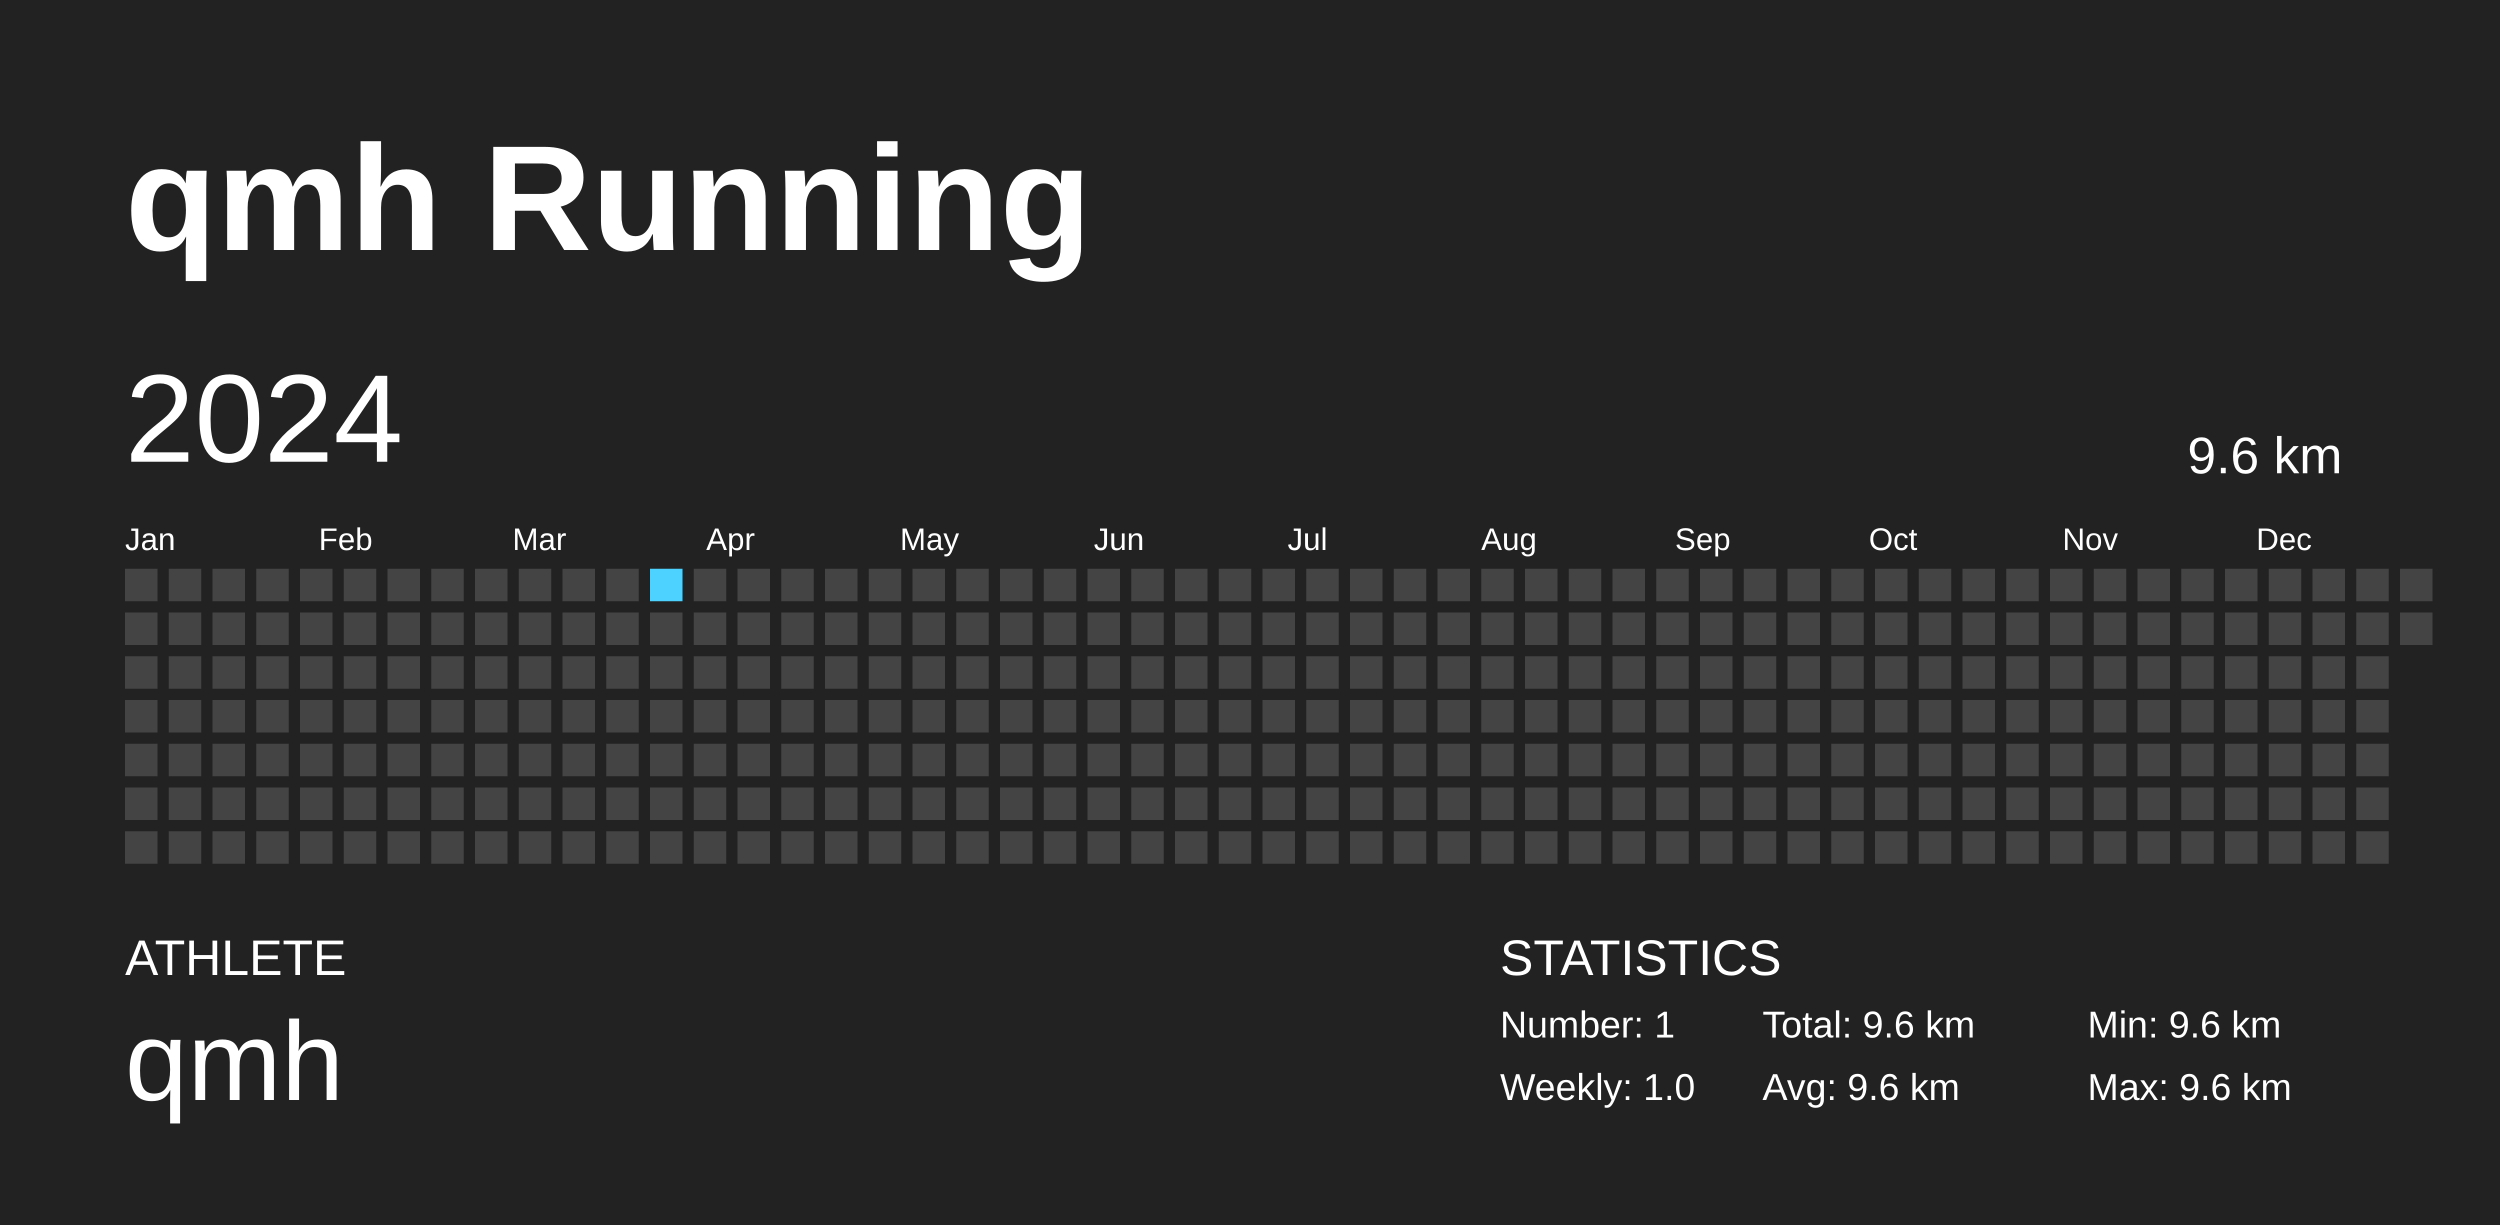
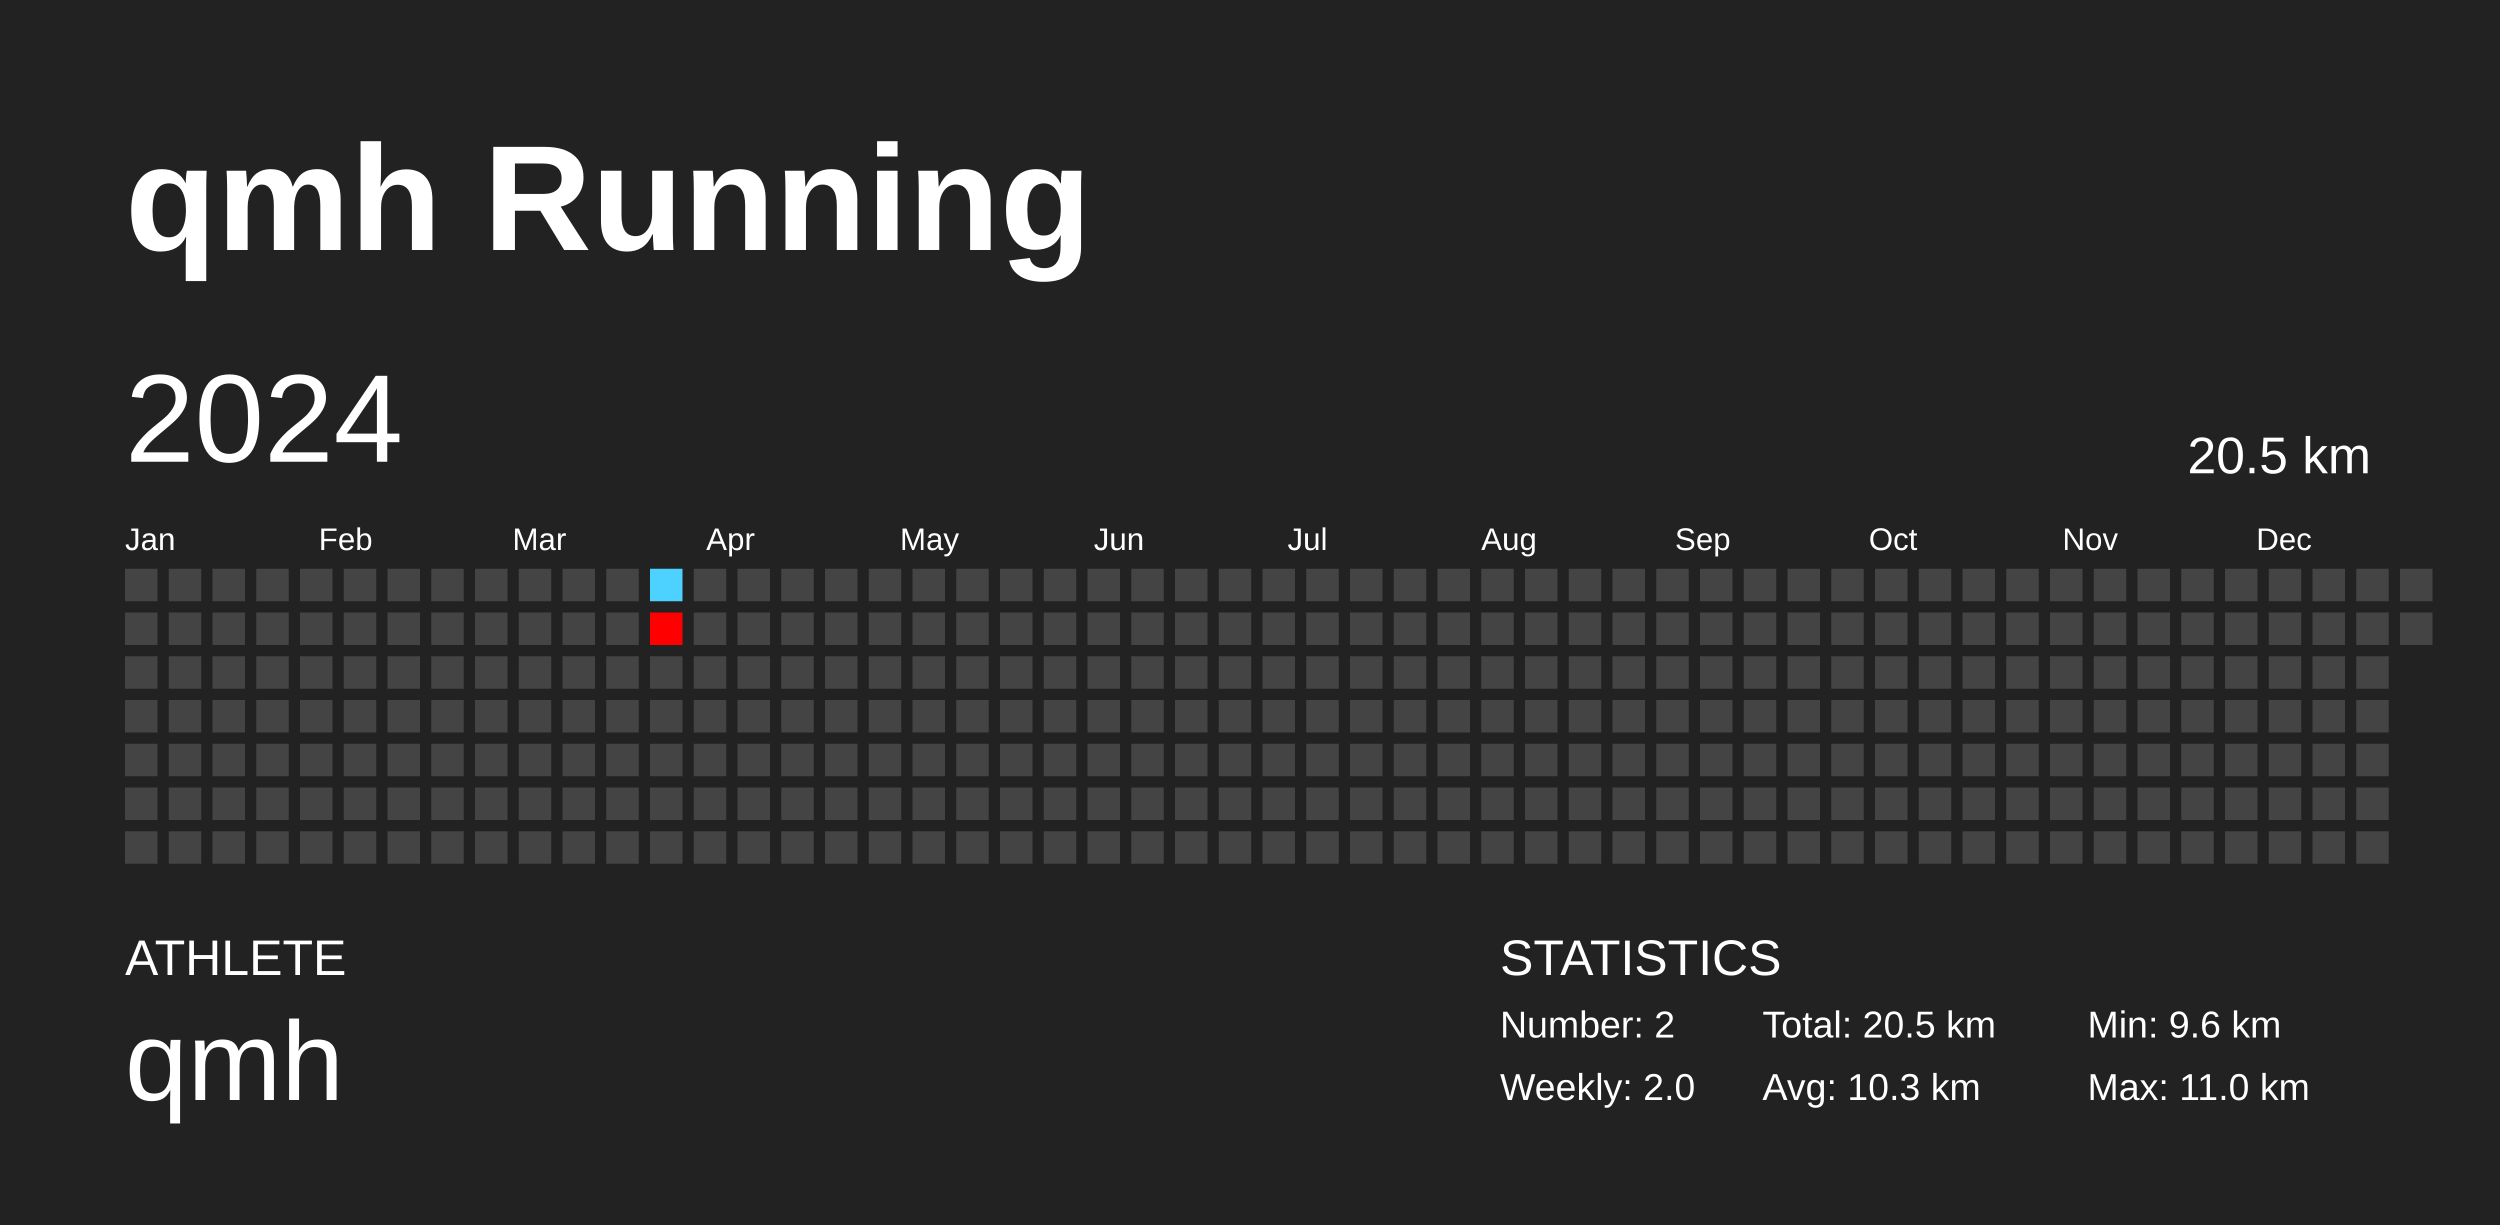
<svg xmlns="http://www.w3.org/2000/svg" baseProfile="full" height="98mm" version="1.1" viewBox="0,0,200,98" width="200mm">
  <defs />
  <rect fill="#222222" height="98" width="200" x="0" y="0" />
  <text fill="#FFFFFF" style="font-size:12px; font-family:Arial; font-weight:bold;" x="10" y="20">qmh Running</text>
  <text fill="#FFFFFF" style="font-size:4px; font-family:Arial" x="10" y="78">ATHLETE</text>
  <text fill="#FFFFFF" style="font-size:9px; font-family:Arial" x="10" y="88">qmh</text>
  <text fill="#FFFFFF" style="font-size:4px; font-family:Arial" x="120" y="78">STATISTICS</text>
-   <text fill="#FFFFFF" style="font-size:3px; font-family:Arial" x="120" y="83">Number: 1</text>
-   <text fill="#FFFFFF" style="font-size:3px; font-family:Arial" x="120" y="88">Weekly: 1.0</text>
-   <text fill="#FFFFFF" style="font-size:3px; font-family:Arial" x="141" y="83">Total: 9.6 km</text>
-   <text fill="#FFFFFF" style="font-size:3px; font-family:Arial" x="141" y="88">Avg: 9.6 km</text>
+   <text fill="#FFFFFF" style="font-size:3px; font-family:Arial" x="120" y="83">Number: 2</text>
+   <text fill="#FFFFFF" style="font-size:3px; font-family:Arial" x="120" y="88">Weekly: 2.0</text>
+   <text fill="#FFFFFF" style="font-size:3px; font-family:Arial" x="141" y="83">Total: 20.5 km</text>
+   <text fill="#FFFFFF" style="font-size:3px; font-family:Arial" x="141" y="88">Avg: 10.3 km</text>
  <text fill="#FFFFFF" style="font-size:3px; font-family:Arial" x="167" y="83">Min: 9.6 km</text>
-   <text fill="#FFFFFF" style="font-size:3px; font-family:Arial" x="167" y="88">Max: 9.6 km</text>
+   <text fill="#FFFFFF" style="font-size:3px; font-family:Arial" x="167" y="88">Max: 11.0 km</text>
  <text dominant-baseline="hanging" fill="#FFFFFF" style="font-size:10.0px; font-family:Arial;" x="10" y="30">2024</text>
-   <text dominant-baseline="hanging" fill="#FFFFFF" style="font-size:4.125px; font-family:Arial;" x="175" y="35">9.6 km</text>
+   <text dominant-baseline="hanging" fill="#FFFFFF" style="font-size:4.125px; font-family:Arial;" x="175" y="35">20.5 km</text>
  <text fill="#FFFFFF" style="font-size:2.5px; font-family:Arial" x="10.0" y="44">Jan</text>
  <text fill="#FFFFFF" style="font-size:2.5px; font-family:Arial" x="25.5" y="44">Feb</text>
  <text fill="#FFFFFF" style="font-size:2.5px; font-family:Arial" x="41.0" y="44">Mar</text>
  <text fill="#FFFFFF" style="font-size:2.5px; font-family:Arial" x="56.5" y="44">Apr</text>
  <text fill="#FFFFFF" style="font-size:2.5px; font-family:Arial" x="72.0" y="44">May</text>
  <text fill="#FFFFFF" style="font-size:2.5px; font-family:Arial" x="87.5" y="44">Jun</text>
  <text fill="#FFFFFF" style="font-size:2.5px; font-family:Arial" x="103.0" y="44">Jul</text>
  <text fill="#FFFFFF" style="font-size:2.5px; font-family:Arial" x="118.5" y="44">Aug</text>
  <text fill="#FFFFFF" style="font-size:2.5px; font-family:Arial" x="134.0" y="44">Sep</text>
  <text fill="#FFFFFF" style="font-size:2.5px; font-family:Arial" x="149.5" y="44">Oct</text>
  <text fill="#FFFFFF" style="font-size:2.5px; font-family:Arial" x="165.0" y="44">Nov</text>
  <text fill="#FFFFFF" style="font-size:2.5px; font-family:Arial" x="180.5" y="44">Dec</text>
  <rect fill="#444444" height="2.6" width="2.6" x="10.0" y="45.5" />
  <rect fill="#444444" height="2.6" width="2.6" x="10.0" y="49.0" />
  <rect fill="#444444" height="2.6" width="2.6" x="10.0" y="52.5" />
  <rect fill="#444444" height="2.6" width="2.6" x="10.0" y="56.0" />
  <rect fill="#444444" height="2.6" width="2.6" x="10.0" y="59.5" />
  <rect fill="#444444" height="2.6" width="2.6" x="10.0" y="63.0" />
  <rect fill="#444444" height="2.6" width="2.6" x="10.0" y="66.5" />
  <rect fill="#444444" height="2.6" width="2.6" x="13.5" y="45.5" />
  <rect fill="#444444" height="2.6" width="2.6" x="13.5" y="49.0" />
  <rect fill="#444444" height="2.6" width="2.6" x="13.5" y="52.5" />
  <rect fill="#444444" height="2.6" width="2.6" x="13.5" y="56.0" />
  <rect fill="#444444" height="2.6" width="2.6" x="13.5" y="59.5" />
  <rect fill="#444444" height="2.6" width="2.6" x="13.5" y="63.0" />
  <rect fill="#444444" height="2.6" width="2.6" x="13.5" y="66.5" />
  <rect fill="#444444" height="2.6" width="2.6" x="17.0" y="45.5" />
  <rect fill="#444444" height="2.6" width="2.6" x="17.0" y="49.0" />
  <rect fill="#444444" height="2.6" width="2.6" x="17.0" y="52.5" />
  <rect fill="#444444" height="2.6" width="2.6" x="17.0" y="56.0" />
  <rect fill="#444444" height="2.6" width="2.6" x="17.0" y="59.5" />
  <rect fill="#444444" height="2.6" width="2.6" x="17.0" y="63.0" />
  <rect fill="#444444" height="2.6" width="2.6" x="17.0" y="66.5" />
  <rect fill="#444444" height="2.6" width="2.6" x="20.5" y="45.5" />
  <rect fill="#444444" height="2.6" width="2.6" x="20.5" y="49.0" />
  <rect fill="#444444" height="2.6" width="2.6" x="20.5" y="52.5" />
  <rect fill="#444444" height="2.6" width="2.6" x="20.5" y="56.0" />
  <rect fill="#444444" height="2.6" width="2.6" x="20.5" y="59.5" />
  <rect fill="#444444" height="2.6" width="2.6" x="20.5" y="63.0" />
  <rect fill="#444444" height="2.6" width="2.6" x="20.5" y="66.5" />
  <rect fill="#444444" height="2.6" width="2.6" x="24.0" y="45.5" />
  <rect fill="#444444" height="2.6" width="2.6" x="24.0" y="49.0" />
  <rect fill="#444444" height="2.6" width="2.6" x="24.0" y="52.5" />
  <rect fill="#444444" height="2.6" width="2.6" x="24.0" y="56.0" />
  <rect fill="#444444" height="2.6" width="2.6" x="24.0" y="59.5" />
  <rect fill="#444444" height="2.6" width="2.6" x="24.0" y="63.0" />
  <rect fill="#444444" height="2.6" width="2.6" x="24.0" y="66.5" />
  <rect fill="#444444" height="2.6" width="2.6" x="27.5" y="45.5" />
  <rect fill="#444444" height="2.6" width="2.6" x="27.5" y="49.0" />
  <rect fill="#444444" height="2.6" width="2.6" x="27.5" y="52.5" />
  <rect fill="#444444" height="2.6" width="2.6" x="27.5" y="56.0" />
  <rect fill="#444444" height="2.6" width="2.6" x="27.5" y="59.5" />
  <rect fill="#444444" height="2.6" width="2.6" x="27.5" y="63.0" />
  <rect fill="#444444" height="2.6" width="2.6" x="27.5" y="66.5" />
  <rect fill="#444444" height="2.6" width="2.6" x="31.0" y="45.5" />
  <rect fill="#444444" height="2.6" width="2.6" x="31.0" y="49.0" />
  <rect fill="#444444" height="2.6" width="2.6" x="31.0" y="52.5" />
  <rect fill="#444444" height="2.6" width="2.6" x="31.0" y="56.0" />
  <rect fill="#444444" height="2.6" width="2.6" x="31.0" y="59.5" />
  <rect fill="#444444" height="2.6" width="2.6" x="31.0" y="63.0" />
  <rect fill="#444444" height="2.6" width="2.6" x="31.0" y="66.5" />
  <rect fill="#444444" height="2.6" width="2.6" x="34.5" y="45.5" />
  <rect fill="#444444" height="2.6" width="2.6" x="34.5" y="49.0" />
  <rect fill="#444444" height="2.6" width="2.6" x="34.5" y="52.5" />
  <rect fill="#444444" height="2.6" width="2.6" x="34.5" y="56.0" />
  <rect fill="#444444" height="2.6" width="2.6" x="34.5" y="59.5" />
  <rect fill="#444444" height="2.6" width="2.6" x="34.5" y="63.0" />
  <rect fill="#444444" height="2.6" width="2.6" x="34.5" y="66.5" />
  <rect fill="#444444" height="2.6" width="2.6" x="38.0" y="45.5" />
  <rect fill="#444444" height="2.6" width="2.6" x="38.0" y="49.0" />
  <rect fill="#444444" height="2.6" width="2.6" x="38.0" y="52.5" />
  <rect fill="#444444" height="2.6" width="2.6" x="38.0" y="56.0" />
  <rect fill="#444444" height="2.6" width="2.6" x="38.0" y="59.5" />
  <rect fill="#444444" height="2.6" width="2.6" x="38.0" y="63.0" />
  <rect fill="#444444" height="2.6" width="2.6" x="38.0" y="66.5" />
  <rect fill="#444444" height="2.6" width="2.6" x="41.5" y="45.5" />
  <rect fill="#444444" height="2.6" width="2.6" x="41.5" y="49.0" />
  <rect fill="#444444" height="2.6" width="2.6" x="41.5" y="52.5" />
  <rect fill="#444444" height="2.6" width="2.6" x="41.5" y="56.0" />
  <rect fill="#444444" height="2.6" width="2.6" x="41.5" y="59.5" />
  <rect fill="#444444" height="2.6" width="2.6" x="41.5" y="63.0" />
  <rect fill="#444444" height="2.6" width="2.6" x="41.5" y="66.5" />
  <rect fill="#444444" height="2.6" width="2.6" x="45.0" y="45.5" />
  <rect fill="#444444" height="2.6" width="2.6" x="45.0" y="49.0" />
  <rect fill="#444444" height="2.6" width="2.6" x="45.0" y="52.5" />
  <rect fill="#444444" height="2.6" width="2.6" x="45.0" y="56.0" />
  <rect fill="#444444" height="2.6" width="2.6" x="45.0" y="59.5" />
  <rect fill="#444444" height="2.6" width="2.6" x="45.0" y="63.0" />
  <rect fill="#444444" height="2.6" width="2.6" x="45.0" y="66.5" />
  <rect fill="#444444" height="2.6" width="2.6" x="48.5" y="45.5" />
  <rect fill="#444444" height="2.6" width="2.6" x="48.5" y="49.0" />
  <rect fill="#444444" height="2.6" width="2.6" x="48.5" y="52.5" />
  <rect fill="#444444" height="2.6" width="2.6" x="48.5" y="56.0" />
  <rect fill="#444444" height="2.6" width="2.6" x="48.5" y="59.5" />
  <rect fill="#444444" height="2.6" width="2.6" x="48.5" y="63.0" />
  <rect fill="#444444" height="2.6" width="2.6" x="48.5" y="66.5" />
-   <rect fill="#4DD2FF" height="2.6" width="2.6" x="52.0" y="45.5" />
-   <rect fill="#444444" height="2.6" width="2.6" x="52.0" y="49.0" />
+   <rect fill="#4dd2ff" height="2.6" width="2.6" x="52.0" y="45.5" />
+   <rect fill="#ff0000" height="2.6" width="2.6" x="52.0" y="49.0" />
  <rect fill="#444444" height="2.6" width="2.6" x="52.0" y="52.5" />
  <rect fill="#444444" height="2.6" width="2.6" x="52.0" y="56.0" />
  <rect fill="#444444" height="2.6" width="2.6" x="52.0" y="59.5" />
  <rect fill="#444444" height="2.6" width="2.6" x="52.0" y="63.0" />
  <rect fill="#444444" height="2.6" width="2.6" x="52.0" y="66.5" />
  <rect fill="#444444" height="2.6" width="2.6" x="55.5" y="45.5" />
  <rect fill="#444444" height="2.6" width="2.6" x="55.5" y="49.0" />
  <rect fill="#444444" height="2.6" width="2.6" x="55.5" y="52.5" />
  <rect fill="#444444" height="2.6" width="2.6" x="55.5" y="56.0" />
  <rect fill="#444444" height="2.6" width="2.6" x="55.5" y="59.5" />
  <rect fill="#444444" height="2.6" width="2.6" x="55.5" y="63.0" />
  <rect fill="#444444" height="2.6" width="2.6" x="55.5" y="66.5" />
  <rect fill="#444444" height="2.6" width="2.6" x="59.0" y="45.5" />
  <rect fill="#444444" height="2.6" width="2.6" x="59.0" y="49.0" />
  <rect fill="#444444" height="2.6" width="2.6" x="59.0" y="52.5" />
  <rect fill="#444444" height="2.6" width="2.6" x="59.0" y="56.0" />
  <rect fill="#444444" height="2.6" width="2.6" x="59.0" y="59.5" />
  <rect fill="#444444" height="2.6" width="2.6" x="59.0" y="63.0" />
  <rect fill="#444444" height="2.6" width="2.6" x="59.0" y="66.5" />
  <rect fill="#444444" height="2.6" width="2.6" x="62.5" y="45.5" />
  <rect fill="#444444" height="2.6" width="2.6" x="62.5" y="49.0" />
  <rect fill="#444444" height="2.6" width="2.6" x="62.5" y="52.5" />
  <rect fill="#444444" height="2.6" width="2.6" x="62.5" y="56.0" />
  <rect fill="#444444" height="2.6" width="2.6" x="62.5" y="59.5" />
  <rect fill="#444444" height="2.6" width="2.6" x="62.5" y="63.0" />
  <rect fill="#444444" height="2.6" width="2.6" x="62.5" y="66.5" />
  <rect fill="#444444" height="2.6" width="2.6" x="66.0" y="45.5" />
  <rect fill="#444444" height="2.6" width="2.6" x="66.0" y="49.0" />
  <rect fill="#444444" height="2.6" width="2.6" x="66.0" y="52.5" />
  <rect fill="#444444" height="2.6" width="2.6" x="66.0" y="56.0" />
  <rect fill="#444444" height="2.6" width="2.6" x="66.0" y="59.5" />
  <rect fill="#444444" height="2.6" width="2.6" x="66.0" y="63.0" />
  <rect fill="#444444" height="2.6" width="2.6" x="66.0" y="66.5" />
  <rect fill="#444444" height="2.6" width="2.6" x="69.5" y="45.5" />
  <rect fill="#444444" height="2.6" width="2.6" x="69.5" y="49.0" />
  <rect fill="#444444" height="2.6" width="2.6" x="69.5" y="52.5" />
  <rect fill="#444444" height="2.6" width="2.6" x="69.5" y="56.0" />
  <rect fill="#444444" height="2.6" width="2.6" x="69.5" y="59.5" />
  <rect fill="#444444" height="2.6" width="2.6" x="69.5" y="63.0" />
  <rect fill="#444444" height="2.6" width="2.6" x="69.5" y="66.5" />
  <rect fill="#444444" height="2.6" width="2.6" x="73.0" y="45.5" />
  <rect fill="#444444" height="2.6" width="2.6" x="73.0" y="49.0" />
  <rect fill="#444444" height="2.6" width="2.6" x="73.0" y="52.5" />
  <rect fill="#444444" height="2.6" width="2.6" x="73.0" y="56.0" />
  <rect fill="#444444" height="2.6" width="2.6" x="73.0" y="59.5" />
  <rect fill="#444444" height="2.6" width="2.6" x="73.0" y="63.0" />
  <rect fill="#444444" height="2.6" width="2.6" x="73.0" y="66.5" />
  <rect fill="#444444" height="2.6" width="2.6" x="76.5" y="45.5" />
  <rect fill="#444444" height="2.6" width="2.6" x="76.5" y="49.0" />
  <rect fill="#444444" height="2.6" width="2.6" x="76.5" y="52.5" />
  <rect fill="#444444" height="2.6" width="2.6" x="76.5" y="56.0" />
  <rect fill="#444444" height="2.6" width="2.6" x="76.5" y="59.5" />
  <rect fill="#444444" height="2.6" width="2.6" x="76.5" y="63.0" />
  <rect fill="#444444" height="2.6" width="2.6" x="76.5" y="66.5" />
  <rect fill="#444444" height="2.6" width="2.6" x="80.0" y="45.5" />
  <rect fill="#444444" height="2.6" width="2.6" x="80.0" y="49.0" />
  <rect fill="#444444" height="2.6" width="2.6" x="80.0" y="52.5" />
  <rect fill="#444444" height="2.6" width="2.6" x="80.0" y="56.0" />
  <rect fill="#444444" height="2.6" width="2.6" x="80.0" y="59.5" />
  <rect fill="#444444" height="2.6" width="2.6" x="80.0" y="63.0" />
  <rect fill="#444444" height="2.6" width="2.6" x="80.0" y="66.5" />
  <rect fill="#444444" height="2.6" width="2.6" x="83.5" y="45.5" />
  <rect fill="#444444" height="2.6" width="2.6" x="83.5" y="49.0" />
  <rect fill="#444444" height="2.6" width="2.6" x="83.5" y="52.5" />
  <rect fill="#444444" height="2.6" width="2.6" x="83.5" y="56.0" />
  <rect fill="#444444" height="2.6" width="2.6" x="83.5" y="59.5" />
  <rect fill="#444444" height="2.6" width="2.6" x="83.5" y="63.0" />
  <rect fill="#444444" height="2.6" width="2.6" x="83.5" y="66.5" />
  <rect fill="#444444" height="2.6" width="2.6" x="87.0" y="45.5" />
  <rect fill="#444444" height="2.6" width="2.6" x="87.0" y="49.0" />
  <rect fill="#444444" height="2.6" width="2.6" x="87.0" y="52.5" />
  <rect fill="#444444" height="2.6" width="2.6" x="87.0" y="56.0" />
  <rect fill="#444444" height="2.6" width="2.6" x="87.0" y="59.5" />
  <rect fill="#444444" height="2.6" width="2.6" x="87.0" y="63.0" />
  <rect fill="#444444" height="2.6" width="2.6" x="87.0" y="66.5" />
  <rect fill="#444444" height="2.6" width="2.6" x="90.5" y="45.5" />
  <rect fill="#444444" height="2.6" width="2.6" x="90.5" y="49.0" />
  <rect fill="#444444" height="2.6" width="2.6" x="90.5" y="52.5" />
  <rect fill="#444444" height="2.6" width="2.6" x="90.5" y="56.0" />
  <rect fill="#444444" height="2.6" width="2.6" x="90.5" y="59.5" />
  <rect fill="#444444" height="2.6" width="2.6" x="90.5" y="63.0" />
  <rect fill="#444444" height="2.6" width="2.6" x="90.5" y="66.5" />
  <rect fill="#444444" height="2.6" width="2.6" x="94.0" y="45.5" />
  <rect fill="#444444" height="2.6" width="2.6" x="94.0" y="49.0" />
  <rect fill="#444444" height="2.6" width="2.6" x="94.0" y="52.5" />
  <rect fill="#444444" height="2.6" width="2.6" x="94.0" y="56.0" />
  <rect fill="#444444" height="2.6" width="2.6" x="94.0" y="59.5" />
  <rect fill="#444444" height="2.6" width="2.6" x="94.0" y="63.0" />
  <rect fill="#444444" height="2.6" width="2.6" x="94.0" y="66.5" />
  <rect fill="#444444" height="2.6" width="2.6" x="97.5" y="45.5" />
  <rect fill="#444444" height="2.6" width="2.6" x="97.5" y="49.0" />
  <rect fill="#444444" height="2.6" width="2.6" x="97.5" y="52.5" />
  <rect fill="#444444" height="2.6" width="2.6" x="97.5" y="56.0" />
  <rect fill="#444444" height="2.6" width="2.6" x="97.5" y="59.5" />
  <rect fill="#444444" height="2.6" width="2.6" x="97.5" y="63.0" />
  <rect fill="#444444" height="2.6" width="2.6" x="97.5" y="66.5" />
  <rect fill="#444444" height="2.6" width="2.6" x="101.0" y="45.5" />
  <rect fill="#444444" height="2.6" width="2.6" x="101.0" y="49.0" />
  <rect fill="#444444" height="2.6" width="2.6" x="101.0" y="52.5" />
  <rect fill="#444444" height="2.6" width="2.6" x="101.0" y="56.0" />
  <rect fill="#444444" height="2.6" width="2.6" x="101.0" y="59.5" />
  <rect fill="#444444" height="2.6" width="2.6" x="101.0" y="63.0" />
  <rect fill="#444444" height="2.6" width="2.6" x="101.0" y="66.5" />
  <rect fill="#444444" height="2.6" width="2.6" x="104.5" y="45.5" />
  <rect fill="#444444" height="2.6" width="2.6" x="104.5" y="49.0" />
  <rect fill="#444444" height="2.6" width="2.6" x="104.5" y="52.5" />
  <rect fill="#444444" height="2.6" width="2.6" x="104.5" y="56.0" />
  <rect fill="#444444" height="2.6" width="2.6" x="104.5" y="59.5" />
  <rect fill="#444444" height="2.6" width="2.6" x="104.5" y="63.0" />
  <rect fill="#444444" height="2.6" width="2.6" x="104.5" y="66.5" />
  <rect fill="#444444" height="2.6" width="2.6" x="108.0" y="45.5" />
  <rect fill="#444444" height="2.6" width="2.6" x="108.0" y="49.0" />
  <rect fill="#444444" height="2.6" width="2.6" x="108.0" y="52.5" />
  <rect fill="#444444" height="2.6" width="2.6" x="108.0" y="56.0" />
  <rect fill="#444444" height="2.6" width="2.6" x="108.0" y="59.5" />
  <rect fill="#444444" height="2.6" width="2.6" x="108.0" y="63.0" />
  <rect fill="#444444" height="2.6" width="2.6" x="108.0" y="66.5" />
  <rect fill="#444444" height="2.6" width="2.6" x="111.5" y="45.5" />
  <rect fill="#444444" height="2.6" width="2.6" x="111.5" y="49.0" />
  <rect fill="#444444" height="2.6" width="2.6" x="111.5" y="52.5" />
  <rect fill="#444444" height="2.6" width="2.6" x="111.5" y="56.0" />
  <rect fill="#444444" height="2.6" width="2.6" x="111.5" y="59.5" />
  <rect fill="#444444" height="2.6" width="2.6" x="111.5" y="63.0" />
  <rect fill="#444444" height="2.6" width="2.6" x="111.5" y="66.5" />
  <rect fill="#444444" height="2.6" width="2.6" x="115.0" y="45.5" />
  <rect fill="#444444" height="2.6" width="2.6" x="115.0" y="49.0" />
  <rect fill="#444444" height="2.6" width="2.6" x="115.0" y="52.5" />
  <rect fill="#444444" height="2.6" width="2.6" x="115.0" y="56.0" />
  <rect fill="#444444" height="2.6" width="2.6" x="115.0" y="59.5" />
  <rect fill="#444444" height="2.6" width="2.6" x="115.0" y="63.0" />
  <rect fill="#444444" height="2.6" width="2.6" x="115.0" y="66.5" />
  <rect fill="#444444" height="2.6" width="2.6" x="118.5" y="45.5" />
  <rect fill="#444444" height="2.6" width="2.6" x="118.5" y="49.0" />
  <rect fill="#444444" height="2.6" width="2.6" x="118.5" y="52.5" />
  <rect fill="#444444" height="2.6" width="2.6" x="118.5" y="56.0" />
  <rect fill="#444444" height="2.6" width="2.6" x="118.5" y="59.5" />
  <rect fill="#444444" height="2.6" width="2.6" x="118.5" y="63.0" />
  <rect fill="#444444" height="2.6" width="2.6" x="118.5" y="66.5" />
  <rect fill="#444444" height="2.6" width="2.6" x="122.0" y="45.5" />
  <rect fill="#444444" height="2.6" width="2.6" x="122.0" y="49.0" />
  <rect fill="#444444" height="2.6" width="2.6" x="122.0" y="52.5" />
  <rect fill="#444444" height="2.6" width="2.6" x="122.0" y="56.0" />
  <rect fill="#444444" height="2.6" width="2.6" x="122.0" y="59.5" />
  <rect fill="#444444" height="2.6" width="2.6" x="122.0" y="63.0" />
  <rect fill="#444444" height="2.6" width="2.6" x="122.0" y="66.5" />
  <rect fill="#444444" height="2.6" width="2.6" x="125.5" y="45.5" />
  <rect fill="#444444" height="2.6" width="2.6" x="125.5" y="49.0" />
  <rect fill="#444444" height="2.6" width="2.6" x="125.5" y="52.5" />
  <rect fill="#444444" height="2.6" width="2.6" x="125.5" y="56.0" />
  <rect fill="#444444" height="2.6" width="2.6" x="125.5" y="59.5" />
  <rect fill="#444444" height="2.6" width="2.6" x="125.5" y="63.0" />
  <rect fill="#444444" height="2.6" width="2.6" x="125.5" y="66.5" />
  <rect fill="#444444" height="2.6" width="2.6" x="129.0" y="45.5" />
  <rect fill="#444444" height="2.6" width="2.6" x="129.0" y="49.0" />
  <rect fill="#444444" height="2.6" width="2.6" x="129.0" y="52.5" />
  <rect fill="#444444" height="2.6" width="2.6" x="129.0" y="56.0" />
  <rect fill="#444444" height="2.6" width="2.6" x="129.0" y="59.5" />
  <rect fill="#444444" height="2.6" width="2.6" x="129.0" y="63.0" />
  <rect fill="#444444" height="2.6" width="2.6" x="129.0" y="66.5" />
  <rect fill="#444444" height="2.6" width="2.6" x="132.5" y="45.5" />
  <rect fill="#444444" height="2.6" width="2.6" x="132.5" y="49.0" />
  <rect fill="#444444" height="2.6" width="2.6" x="132.5" y="52.5" />
  <rect fill="#444444" height="2.6" width="2.6" x="132.5" y="56.0" />
  <rect fill="#444444" height="2.6" width="2.6" x="132.5" y="59.5" />
  <rect fill="#444444" height="2.6" width="2.6" x="132.5" y="63.0" />
  <rect fill="#444444" height="2.6" width="2.6" x="132.5" y="66.5" />
  <rect fill="#444444" height="2.6" width="2.6" x="136.0" y="45.5" />
  <rect fill="#444444" height="2.6" width="2.6" x="136.0" y="49.0" />
  <rect fill="#444444" height="2.6" width="2.6" x="136.0" y="52.5" />
  <rect fill="#444444" height="2.6" width="2.6" x="136.0" y="56.0" />
  <rect fill="#444444" height="2.6" width="2.6" x="136.0" y="59.5" />
  <rect fill="#444444" height="2.6" width="2.6" x="136.0" y="63.0" />
  <rect fill="#444444" height="2.6" width="2.6" x="136.0" y="66.5" />
  <rect fill="#444444" height="2.6" width="2.6" x="139.5" y="45.5" />
  <rect fill="#444444" height="2.6" width="2.6" x="139.5" y="49.0" />
  <rect fill="#444444" height="2.6" width="2.6" x="139.5" y="52.5" />
  <rect fill="#444444" height="2.6" width="2.6" x="139.5" y="56.0" />
  <rect fill="#444444" height="2.6" width="2.6" x="139.5" y="59.5" />
  <rect fill="#444444" height="2.6" width="2.6" x="139.5" y="63.0" />
  <rect fill="#444444" height="2.6" width="2.6" x="139.5" y="66.5" />
  <rect fill="#444444" height="2.6" width="2.6" x="143.0" y="45.5" />
  <rect fill="#444444" height="2.6" width="2.6" x="143.0" y="49.0" />
  <rect fill="#444444" height="2.6" width="2.6" x="143.0" y="52.5" />
  <rect fill="#444444" height="2.6" width="2.6" x="143.0" y="56.0" />
  <rect fill="#444444" height="2.6" width="2.6" x="143.0" y="59.5" />
  <rect fill="#444444" height="2.6" width="2.6" x="143.0" y="63.0" />
  <rect fill="#444444" height="2.6" width="2.6" x="143.0" y="66.5" />
  <rect fill="#444444" height="2.6" width="2.6" x="146.5" y="45.5" />
  <rect fill="#444444" height="2.6" width="2.6" x="146.5" y="49.0" />
  <rect fill="#444444" height="2.6" width="2.6" x="146.5" y="52.5" />
  <rect fill="#444444" height="2.6" width="2.6" x="146.5" y="56.0" />
  <rect fill="#444444" height="2.6" width="2.6" x="146.5" y="59.5" />
  <rect fill="#444444" height="2.6" width="2.6" x="146.5" y="63.0" />
  <rect fill="#444444" height="2.6" width="2.6" x="146.5" y="66.5" />
  <rect fill="#444444" height="2.6" width="2.6" x="150.0" y="45.5" />
  <rect fill="#444444" height="2.6" width="2.6" x="150.0" y="49.0" />
  <rect fill="#444444" height="2.6" width="2.6" x="150.0" y="52.5" />
  <rect fill="#444444" height="2.6" width="2.6" x="150.0" y="56.0" />
  <rect fill="#444444" height="2.6" width="2.6" x="150.0" y="59.5" />
  <rect fill="#444444" height="2.6" width="2.6" x="150.0" y="63.0" />
  <rect fill="#444444" height="2.6" width="2.6" x="150.0" y="66.5" />
  <rect fill="#444444" height="2.6" width="2.6" x="153.5" y="45.5" />
  <rect fill="#444444" height="2.6" width="2.6" x="153.5" y="49.0" />
  <rect fill="#444444" height="2.6" width="2.6" x="153.5" y="52.5" />
  <rect fill="#444444" height="2.6" width="2.6" x="153.5" y="56.0" />
  <rect fill="#444444" height="2.6" width="2.6" x="153.5" y="59.5" />
  <rect fill="#444444" height="2.6" width="2.6" x="153.5" y="63.0" />
  <rect fill="#444444" height="2.6" width="2.6" x="153.5" y="66.5" />
  <rect fill="#444444" height="2.6" width="2.6" x="157.0" y="45.5" />
  <rect fill="#444444" height="2.6" width="2.6" x="157.0" y="49.0" />
  <rect fill="#444444" height="2.6" width="2.6" x="157.0" y="52.5" />
  <rect fill="#444444" height="2.6" width="2.6" x="157.0" y="56.0" />
  <rect fill="#444444" height="2.6" width="2.6" x="157.0" y="59.5" />
  <rect fill="#444444" height="2.6" width="2.6" x="157.0" y="63.0" />
  <rect fill="#444444" height="2.6" width="2.6" x="157.0" y="66.5" />
  <rect fill="#444444" height="2.6" width="2.6" x="160.5" y="45.5" />
  <rect fill="#444444" height="2.6" width="2.6" x="160.5" y="49.0" />
  <rect fill="#444444" height="2.6" width="2.6" x="160.5" y="52.5" />
  <rect fill="#444444" height="2.6" width="2.6" x="160.5" y="56.0" />
  <rect fill="#444444" height="2.6" width="2.6" x="160.5" y="59.5" />
  <rect fill="#444444" height="2.6" width="2.6" x="160.5" y="63.0" />
  <rect fill="#444444" height="2.6" width="2.6" x="160.5" y="66.5" />
  <rect fill="#444444" height="2.6" width="2.6" x="164.0" y="45.5" />
  <rect fill="#444444" height="2.6" width="2.6" x="164.0" y="49.0" />
  <rect fill="#444444" height="2.6" width="2.6" x="164.0" y="52.5" />
  <rect fill="#444444" height="2.6" width="2.6" x="164.0" y="56.0" />
  <rect fill="#444444" height="2.6" width="2.6" x="164.0" y="59.5" />
  <rect fill="#444444" height="2.6" width="2.6" x="164.0" y="63.0" />
  <rect fill="#444444" height="2.6" width="2.6" x="164.0" y="66.5" />
  <rect fill="#444444" height="2.6" width="2.6" x="167.5" y="45.5" />
  <rect fill="#444444" height="2.6" width="2.6" x="167.5" y="49.0" />
  <rect fill="#444444" height="2.6" width="2.6" x="167.5" y="52.5" />
  <rect fill="#444444" height="2.6" width="2.6" x="167.5" y="56.0" />
  <rect fill="#444444" height="2.6" width="2.6" x="167.5" y="59.5" />
  <rect fill="#444444" height="2.6" width="2.6" x="167.5" y="63.0" />
  <rect fill="#444444" height="2.6" width="2.6" x="167.5" y="66.5" />
  <rect fill="#444444" height="2.6" width="2.6" x="171.0" y="45.5" />
  <rect fill="#444444" height="2.6" width="2.6" x="171.0" y="49.0" />
  <rect fill="#444444" height="2.6" width="2.6" x="171.0" y="52.5" />
  <rect fill="#444444" height="2.6" width="2.6" x="171.0" y="56.0" />
  <rect fill="#444444" height="2.6" width="2.6" x="171.0" y="59.5" />
  <rect fill="#444444" height="2.6" width="2.6" x="171.0" y="63.0" />
  <rect fill="#444444" height="2.6" width="2.6" x="171.0" y="66.5" />
  <rect fill="#444444" height="2.6" width="2.6" x="174.5" y="45.5" />
  <rect fill="#444444" height="2.6" width="2.6" x="174.5" y="49.0" />
  <rect fill="#444444" height="2.6" width="2.6" x="174.5" y="52.5" />
  <rect fill="#444444" height="2.6" width="2.6" x="174.5" y="56.0" />
  <rect fill="#444444" height="2.6" width="2.6" x="174.5" y="59.5" />
  <rect fill="#444444" height="2.6" width="2.6" x="174.5" y="63.0" />
  <rect fill="#444444" height="2.6" width="2.6" x="174.5" y="66.5" />
  <rect fill="#444444" height="2.6" width="2.6" x="178.0" y="45.5" />
  <rect fill="#444444" height="2.6" width="2.6" x="178.0" y="49.0" />
  <rect fill="#444444" height="2.6" width="2.6" x="178.0" y="52.5" />
  <rect fill="#444444" height="2.6" width="2.6" x="178.0" y="56.0" />
  <rect fill="#444444" height="2.6" width="2.6" x="178.0" y="59.5" />
  <rect fill="#444444" height="2.6" width="2.6" x="178.0" y="63.0" />
  <rect fill="#444444" height="2.6" width="2.6" x="178.0" y="66.5" />
  <rect fill="#444444" height="2.6" width="2.6" x="181.5" y="45.5" />
  <rect fill="#444444" height="2.6" width="2.6" x="181.5" y="49.0" />
  <rect fill="#444444" height="2.6" width="2.6" x="181.5" y="52.5" />
  <rect fill="#444444" height="2.6" width="2.6" x="181.5" y="56.0" />
  <rect fill="#444444" height="2.6" width="2.6" x="181.5" y="59.5" />
  <rect fill="#444444" height="2.6" width="2.6" x="181.5" y="63.0" />
  <rect fill="#444444" height="2.6" width="2.6" x="181.5" y="66.5" />
  <rect fill="#444444" height="2.6" width="2.6" x="185.0" y="45.5" />
  <rect fill="#444444" height="2.6" width="2.6" x="185.0" y="49.0" />
  <rect fill="#444444" height="2.6" width="2.6" x="185.0" y="52.5" />
  <rect fill="#444444" height="2.6" width="2.6" x="185.0" y="56.0" />
  <rect fill="#444444" height="2.6" width="2.6" x="185.0" y="59.5" />
  <rect fill="#444444" height="2.6" width="2.6" x="185.0" y="63.0" />
  <rect fill="#444444" height="2.6" width="2.6" x="185.0" y="66.5" />
  <rect fill="#444444" height="2.6" width="2.6" x="188.5" y="45.5" />
  <rect fill="#444444" height="2.6" width="2.6" x="188.5" y="49.0" />
  <rect fill="#444444" height="2.6" width="2.6" x="188.5" y="52.5" />
  <rect fill="#444444" height="2.6" width="2.6" x="188.5" y="56.0" />
  <rect fill="#444444" height="2.6" width="2.6" x="188.5" y="59.5" />
  <rect fill="#444444" height="2.6" width="2.6" x="188.5" y="63.0" />
  <rect fill="#444444" height="2.6" width="2.6" x="188.5" y="66.5" />
  <rect fill="#444444" height="2.6" width="2.6" x="192.0" y="45.5" />
  <rect fill="#444444" height="2.6" width="2.6" x="192.0" y="49.0" />
</svg>
